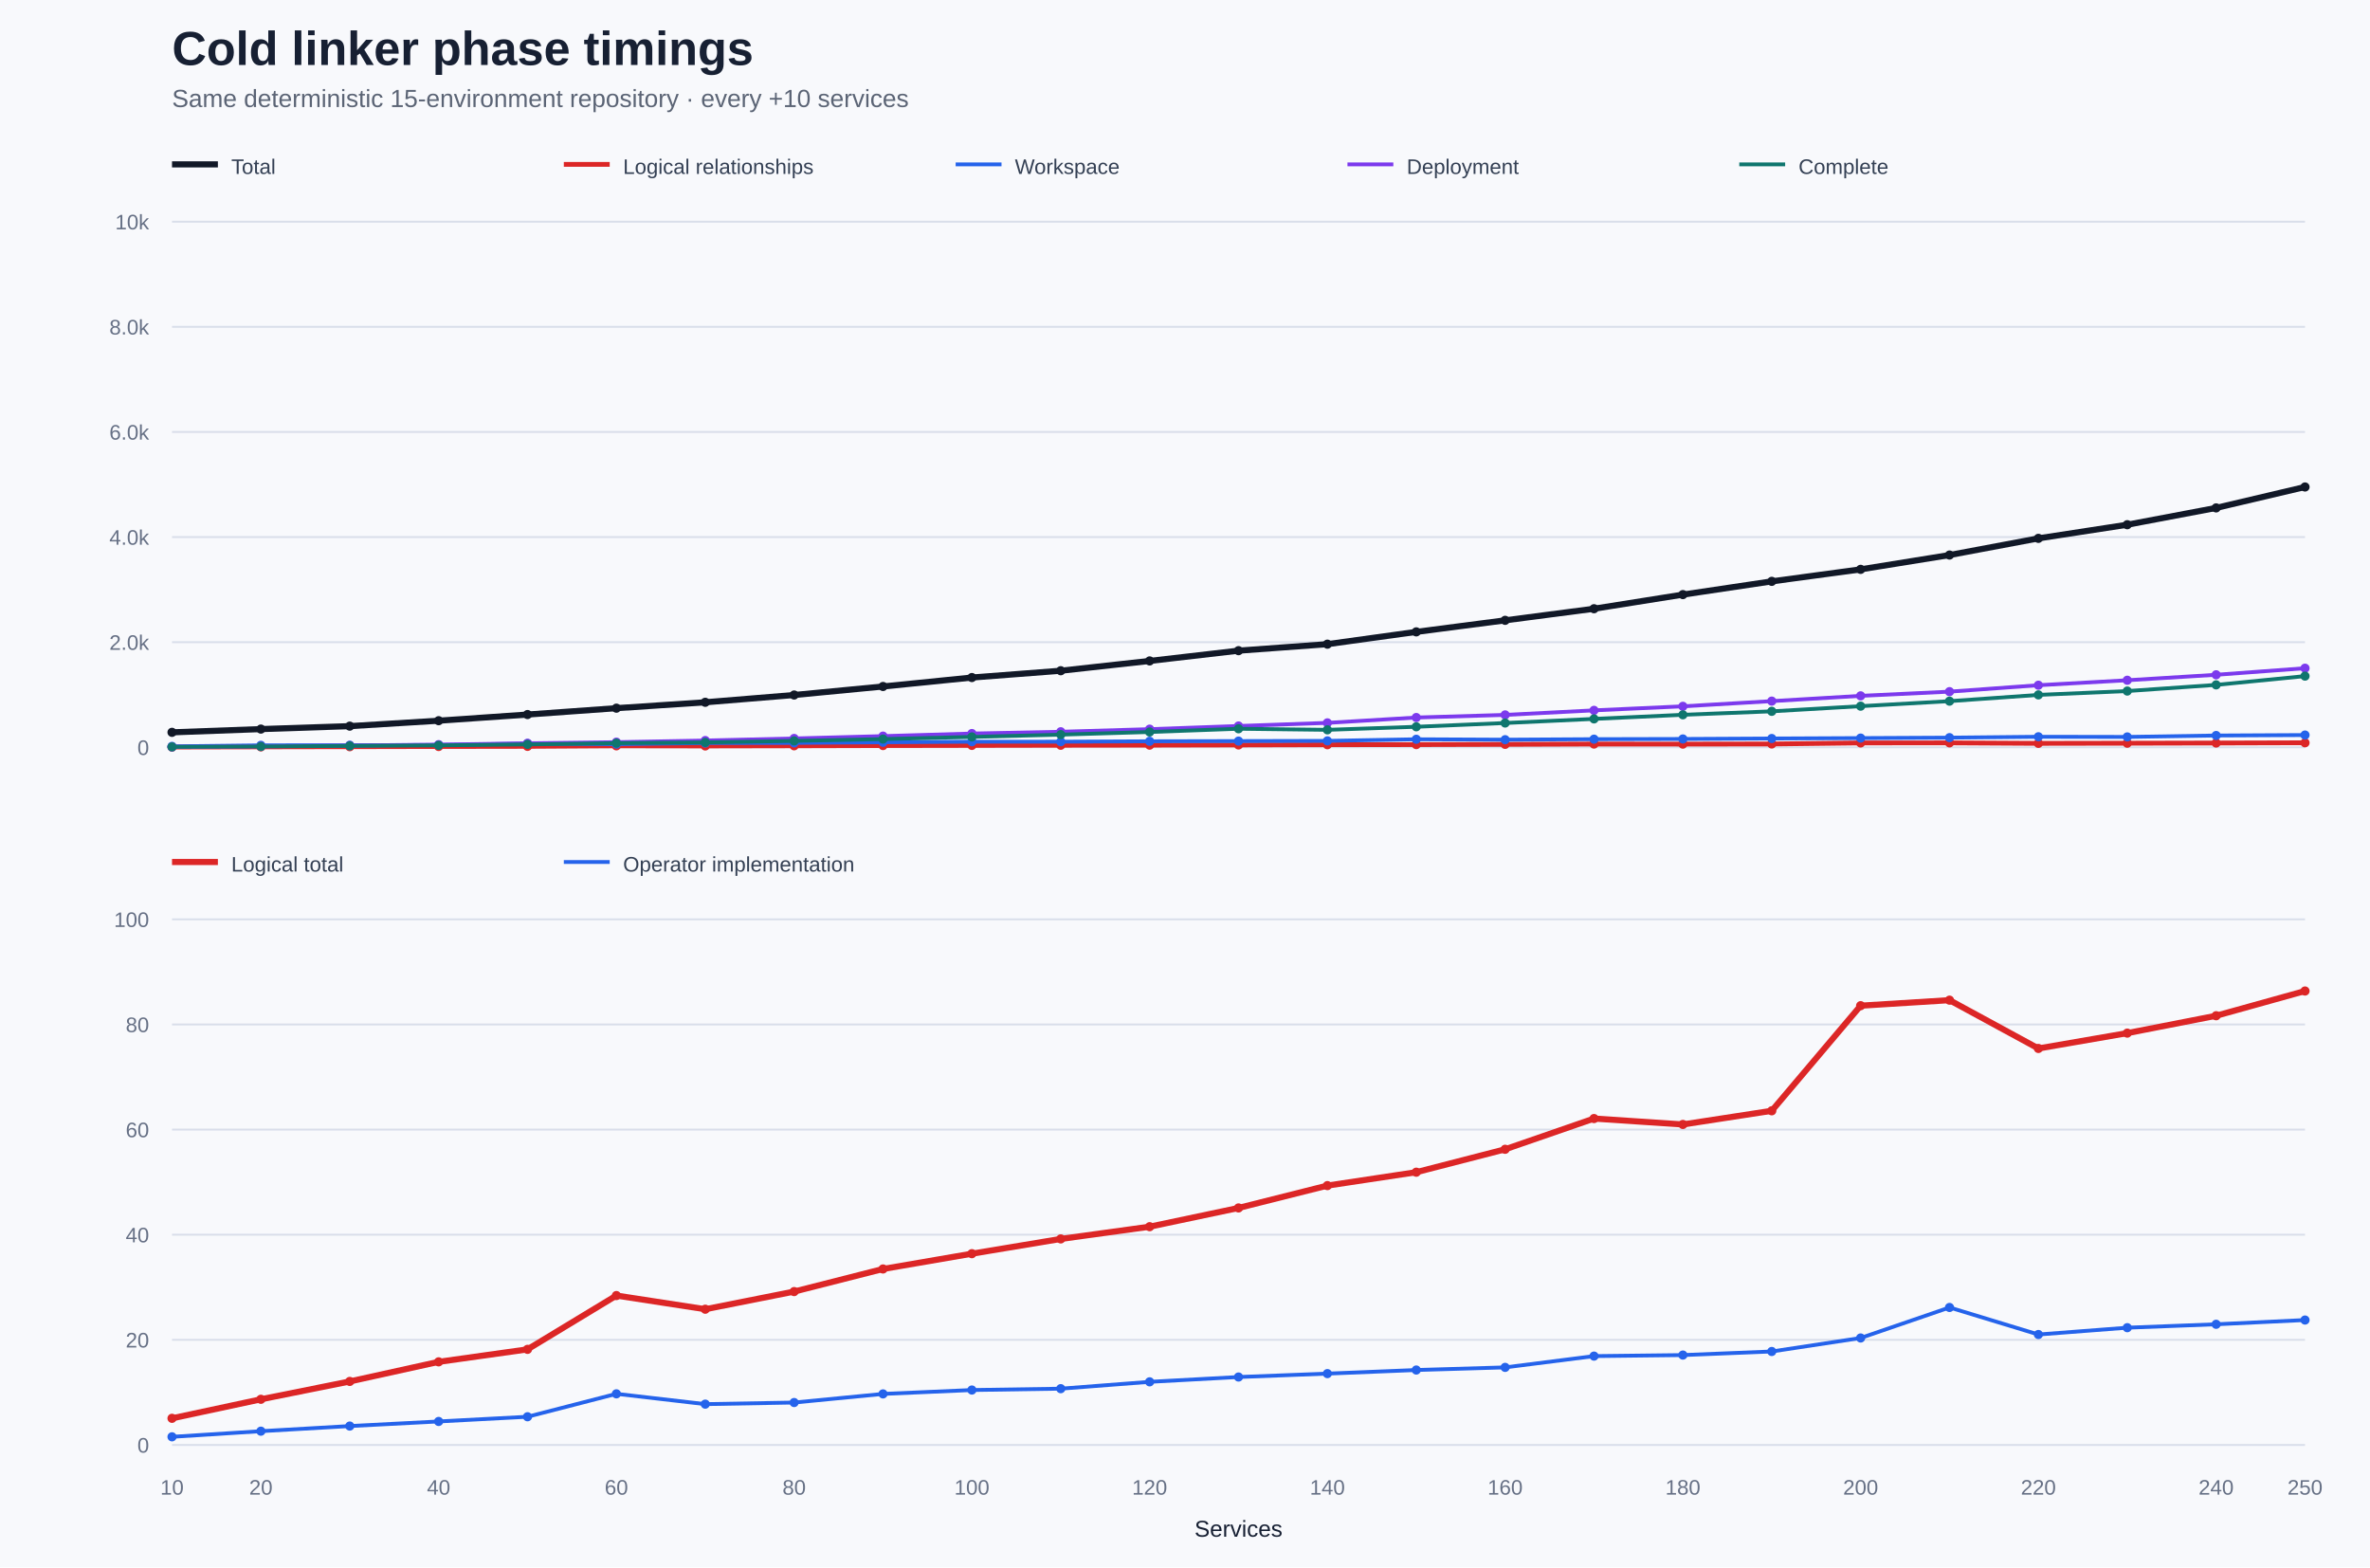
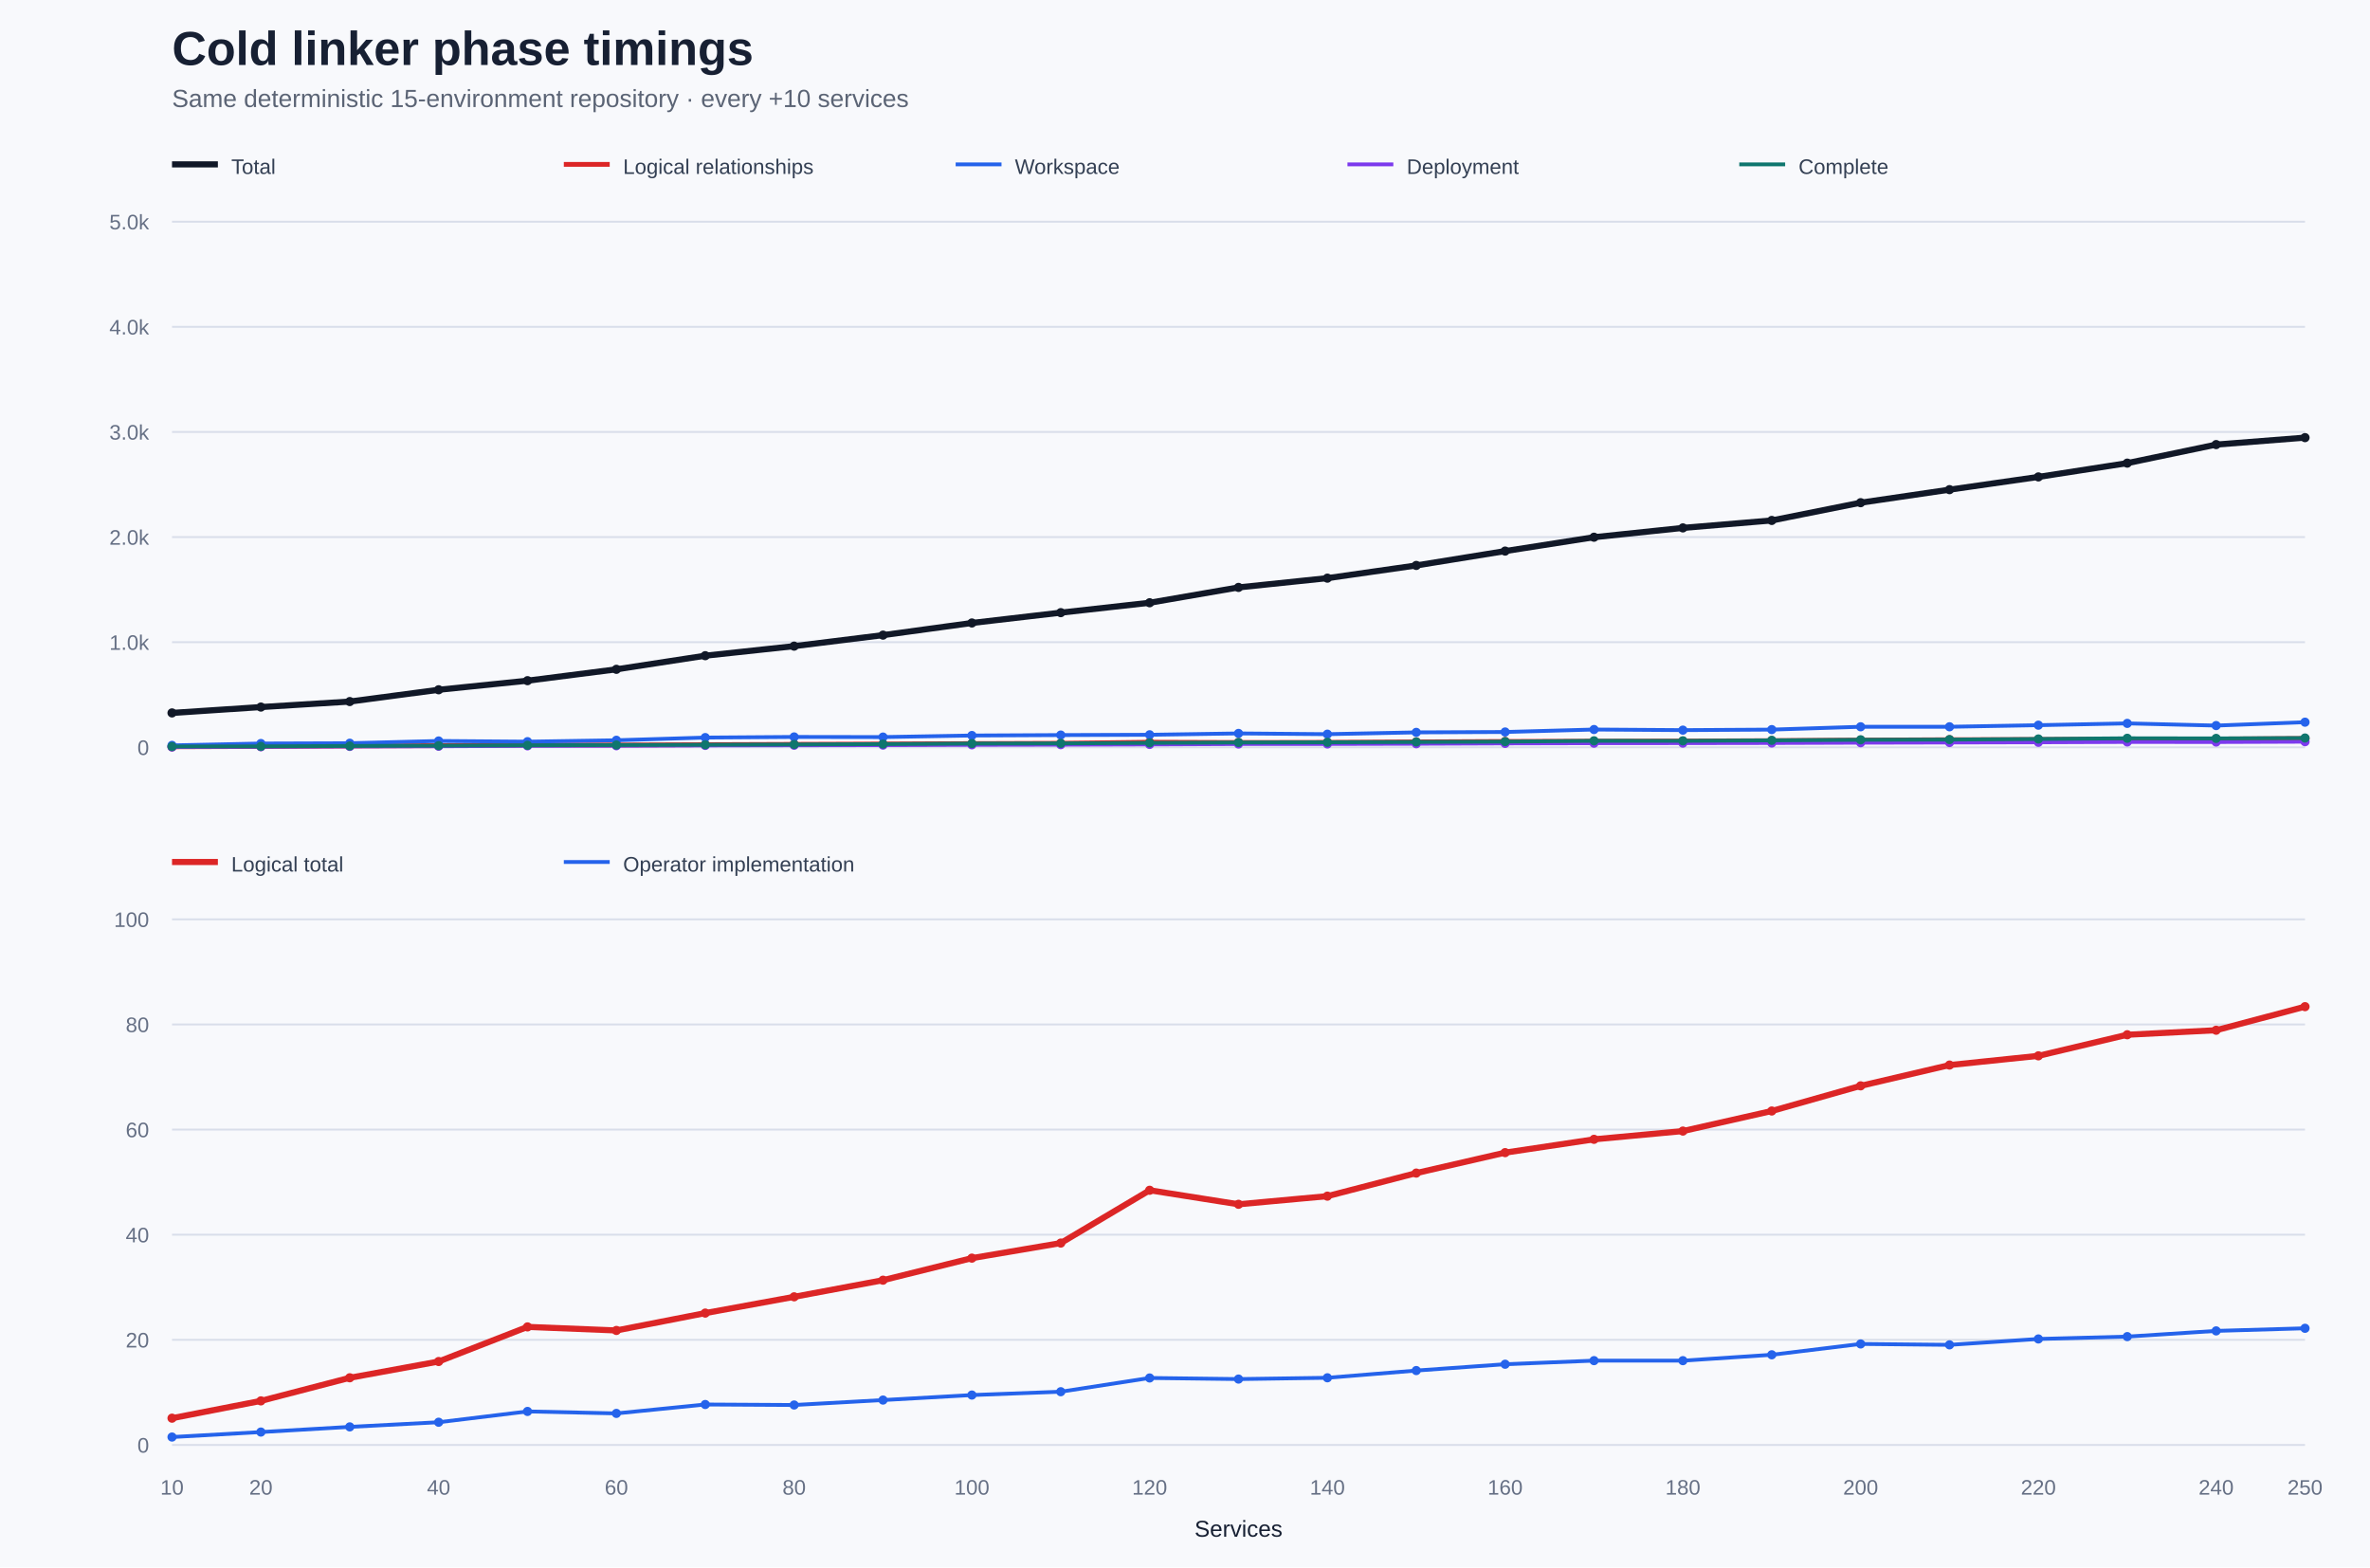
<svg xmlns="http://www.w3.org/2000/svg" width="1240" height="820" viewBox="0 0 1240 820" role="img" aria-labelledby="title description">
  <style>text{font-family:Arial,Helvetica,sans-serif;fill:#172033}.title{font-size:25px;font-weight:700}.subtitle{font-size:13px;fill:#5b6475}.legend{font-size:11px;fill:#344054}.tick{font-size:11px;fill:#667085}.grid{stroke:#d9deea;stroke-width:1}</style>
  <rect width="100%" height="100%" fill="#f8f9fc" />
  <text x="90" y="34" class="title">Cold linker phase timings</text>
  <text x="90" y="56" class="subtitle">Same deterministic 15-environment repository · every +10 services</text>
  <line x1="90" y1="391" x2="1206" y2="391" class="grid" />
  <text x="78" y="395" text-anchor="end" class="tick">0</text>
  <line x1="90" y1="336" x2="1206" y2="336" class="grid" />
-   <text x="78" y="340" text-anchor="end" class="tick">2.0k</text>
+   <text x="78" y="340" text-anchor="end" class="tick">1.0k</text>
  <line x1="90" y1="281" x2="1206" y2="281" class="grid" />
-   <text x="78" y="285" text-anchor="end" class="tick">4.0k</text>
+   <text x="78" y="285" text-anchor="end" class="tick">2.0k</text>
  <line x1="90" y1="226" x2="1206" y2="226" class="grid" />
-   <text x="78" y="230" text-anchor="end" class="tick">6.0k</text>
+   <text x="78" y="230" text-anchor="end" class="tick">3.0k</text>
  <line x1="90" y1="171" x2="1206" y2="171" class="grid" />
-   <text x="78" y="175" text-anchor="end" class="tick">8.0k</text>
+   <text x="78" y="175" text-anchor="end" class="tick">4.0k</text>
  <line x1="90" y1="116" x2="1206" y2="116" class="grid" />
-   <text x="78" y="120" text-anchor="end" class="tick">10k</text>
-   <path d="M90.00,383.16 L136.50,381.46 L183.00,379.92 L229.50,377.07 L276.00,373.85 L322.50,370.52 L369.00,367.44 L415.50,363.63 L462.00,359.17 L508.50,354.49 L555.00,350.93 L601.50,345.80 L648.00,340.43 L694.50,337.03 L741.00,330.60 L787.50,324.56 L834.00,318.49 L880.50,311.10 L927.00,304.17 L973.50,297.89 L1020.00,290.40 L1066.50,281.67 L1113.00,274.53 L1159.50,265.74 L1206.00,254.79" fill="none" stroke="#111827" stroke-width="3.2" />
-   <circle cx="90.00" cy="383.16" r="2.4" fill="#111827" />
-   <circle cx="136.50" cy="381.46" r="2.4" fill="#111827" />
-   <circle cx="183.00" cy="379.92" r="2.4" fill="#111827" />
-   <circle cx="229.50" cy="377.07" r="2.4" fill="#111827" />
-   <circle cx="276.00" cy="373.85" r="2.4" fill="#111827" />
-   <circle cx="322.50" cy="370.52" r="2.4" fill="#111827" />
-   <circle cx="369.00" cy="367.44" r="2.4" fill="#111827" />
-   <circle cx="415.50" cy="363.63" r="2.4" fill="#111827" />
-   <circle cx="462.00" cy="359.17" r="2.4" fill="#111827" />
-   <circle cx="508.50" cy="354.49" r="2.4" fill="#111827" />
-   <circle cx="555.00" cy="350.93" r="2.4" fill="#111827" />
-   <circle cx="601.50" cy="345.80" r="2.4" fill="#111827" />
-   <circle cx="648.00" cy="340.43" r="2.4" fill="#111827" />
-   <circle cx="694.50" cy="337.03" r="2.4" fill="#111827" />
-   <circle cx="741.00" cy="330.60" r="2.4" fill="#111827" />
-   <circle cx="787.50" cy="324.56" r="2.4" fill="#111827" />
-   <circle cx="834.00" cy="318.49" r="2.4" fill="#111827" />
-   <circle cx="880.50" cy="311.10" r="2.4" fill="#111827" />
-   <circle cx="927.00" cy="304.17" r="2.4" fill="#111827" />
-   <circle cx="973.50" cy="297.89" r="2.4" fill="#111827" />
-   <circle cx="1020.00" cy="290.40" r="2.4" fill="#111827" />
-   <circle cx="1066.50" cy="281.67" r="2.4" fill="#111827" />
-   <circle cx="1113.00" cy="274.53" r="2.4" fill="#111827" />
-   <circle cx="1159.50" cy="265.74" r="2.4" fill="#111827" />
-   <circle cx="1206.00" cy="254.79" r="2.4" fill="#111827" />
+   <text x="78" y="120" text-anchor="end" class="tick">5.0k</text>
+   <path d="M90.00,373.00 L136.50,369.94 L183.00,367.06 L229.50,360.89 L276.00,356.13 L322.50,350.19 L369.00,343.06 L415.50,338.06 L462.00,332.30 L508.50,325.94 L555.00,320.54 L601.50,315.36 L648.00,307.33 L694.50,302.49 L741.00,295.84 L787.50,288.33 L834.00,281.07 L880.50,276.20 L927.00,272.30 L973.50,263.01 L1020.00,256.19 L1066.50,249.52 L1113.00,242.31 L1159.50,232.61 L1206.00,228.97" fill="none" stroke="#111827" stroke-width="3.2" />
+   <circle cx="90.00" cy="373.00" r="2.4" fill="#111827" />
+   <circle cx="136.50" cy="369.94" r="2.4" fill="#111827" />
+   <circle cx="183.00" cy="367.06" r="2.4" fill="#111827" />
+   <circle cx="229.50" cy="360.89" r="2.4" fill="#111827" />
+   <circle cx="276.00" cy="356.13" r="2.4" fill="#111827" />
+   <circle cx="322.50" cy="350.19" r="2.4" fill="#111827" />
+   <circle cx="369.00" cy="343.06" r="2.4" fill="#111827" />
+   <circle cx="415.50" cy="338.06" r="2.4" fill="#111827" />
+   <circle cx="462.00" cy="332.30" r="2.4" fill="#111827" />
+   <circle cx="508.50" cy="325.94" r="2.4" fill="#111827" />
+   <circle cx="555.00" cy="320.54" r="2.4" fill="#111827" />
+   <circle cx="601.50" cy="315.36" r="2.4" fill="#111827" />
+   <circle cx="648.00" cy="307.33" r="2.4" fill="#111827" />
+   <circle cx="694.50" cy="302.49" r="2.4" fill="#111827" />
+   <circle cx="741.00" cy="295.84" r="2.4" fill="#111827" />
+   <circle cx="787.50" cy="288.33" r="2.4" fill="#111827" />
+   <circle cx="834.00" cy="281.07" r="2.4" fill="#111827" />
+   <circle cx="880.50" cy="276.20" r="2.4" fill="#111827" />
+   <circle cx="927.00" cy="272.30" r="2.4" fill="#111827" />
+   <circle cx="973.50" cy="263.01" r="2.4" fill="#111827" />
+   <circle cx="1020.00" cy="256.19" r="2.4" fill="#111827" />
+   <circle cx="1066.50" cy="249.52" r="2.4" fill="#111827" />
+   <circle cx="1113.00" cy="242.31" r="2.4" fill="#111827" />
+   <circle cx="1159.50" cy="232.61" r="2.4" fill="#111827" />
+   <circle cx="1206.00" cy="228.97" r="2.4" fill="#111827" />
  <line x1="90" y1="86" x2="114" y2="86" stroke="#111827" stroke-width="3.2" />
  <text x="121" y="91" class="legend">Total</text>
-   <path d="M90.00,390.86 L136.50,390.76 L183.00,390.67 L229.50,390.57 L276.00,390.50 L322.50,390.22 L369.00,390.29 L415.50,390.20 L462.00,390.08 L508.50,390.00 L555.00,389.92 L601.50,389.86 L648.00,389.76 L694.50,389.64 L741.00,389.57 L787.50,389.45 L834.00,389.29 L880.50,389.32 L927.00,389.25 L973.50,388.70 L1020.00,388.67 L1066.50,388.93 L1113.00,388.85 L1159.50,388.75 L1206.00,388.62" fill="none" stroke="#dc2626" stroke-width="2.5" />
-   <circle cx="90.00" cy="390.86" r="2.4" fill="#dc2626" />
-   <circle cx="136.50" cy="390.76" r="2.4" fill="#dc2626" />
-   <circle cx="183.00" cy="390.67" r="2.4" fill="#dc2626" />
-   <circle cx="229.50" cy="390.57" r="2.4" fill="#dc2626" />
-   <circle cx="276.00" cy="390.50" r="2.4" fill="#dc2626" />
-   <circle cx="322.50" cy="390.22" r="2.4" fill="#dc2626" />
-   <circle cx="369.00" cy="390.29" r="2.4" fill="#dc2626" />
-   <circle cx="415.50" cy="390.20" r="2.4" fill="#dc2626" />
-   <circle cx="462.00" cy="390.08" r="2.4" fill="#dc2626" />
-   <circle cx="508.50" cy="390.00" r="2.4" fill="#dc2626" />
-   <circle cx="555.00" cy="389.92" r="2.4" fill="#dc2626" />
-   <circle cx="601.50" cy="389.86" r="2.4" fill="#dc2626" />
-   <circle cx="648.00" cy="389.76" r="2.4" fill="#dc2626" />
-   <circle cx="694.50" cy="389.64" r="2.4" fill="#dc2626" />
-   <circle cx="741.00" cy="389.57" r="2.4" fill="#dc2626" />
-   <circle cx="787.50" cy="389.45" r="2.4" fill="#dc2626" />
-   <circle cx="834.00" cy="389.29" r="2.4" fill="#dc2626" />
-   <circle cx="880.50" cy="389.32" r="2.4" fill="#dc2626" />
-   <circle cx="927.00" cy="389.25" r="2.4" fill="#dc2626" />
-   <circle cx="973.50" cy="388.70" r="2.4" fill="#dc2626" />
-   <circle cx="1020.00" cy="388.67" r="2.4" fill="#dc2626" />
-   <circle cx="1066.50" cy="388.93" r="2.4" fill="#dc2626" />
-   <circle cx="1113.00" cy="388.85" r="2.4" fill="#dc2626" />
-   <circle cx="1159.50" cy="388.75" r="2.4" fill="#dc2626" />
-   <circle cx="1206.00" cy="388.62" r="2.4" fill="#dc2626" />
+   <path d="M90.00,390.72 L136.50,390.54 L183.00,390.30 L229.50,390.13 L276.00,389.76 L322.50,389.80 L369.00,389.62 L415.50,389.45 L462.00,389.28 L508.50,389.05 L555.00,388.89 L601.50,388.33 L648.00,388.48 L694.50,388.40 L741.00,388.16 L787.50,387.94 L834.00,387.80 L880.50,387.72 L927.00,387.51 L973.50,387.24 L1020.00,387.02 L1066.50,386.93 L1113.00,386.71 L1159.50,386.66 L1206.00,386.41" fill="none" stroke="#dc2626" stroke-width="2.5" />
+   <circle cx="90.00" cy="390.72" r="2.4" fill="#dc2626" />
+   <circle cx="136.50" cy="390.54" r="2.4" fill="#dc2626" />
+   <circle cx="183.00" cy="390.30" r="2.4" fill="#dc2626" />
+   <circle cx="229.50" cy="390.13" r="2.4" fill="#dc2626" />
+   <circle cx="276.00" cy="389.76" r="2.4" fill="#dc2626" />
+   <circle cx="322.50" cy="389.80" r="2.4" fill="#dc2626" />
+   <circle cx="369.00" cy="389.62" r="2.4" fill="#dc2626" />
+   <circle cx="415.50" cy="389.45" r="2.4" fill="#dc2626" />
+   <circle cx="462.00" cy="389.28" r="2.4" fill="#dc2626" />
+   <circle cx="508.50" cy="389.05" r="2.4" fill="#dc2626" />
+   <circle cx="555.00" cy="388.89" r="2.4" fill="#dc2626" />
+   <circle cx="601.50" cy="388.33" r="2.4" fill="#dc2626" />
+   <circle cx="648.00" cy="388.48" r="2.4" fill="#dc2626" />
+   <circle cx="694.50" cy="388.40" r="2.4" fill="#dc2626" />
+   <circle cx="741.00" cy="388.16" r="2.4" fill="#dc2626" />
+   <circle cx="787.50" cy="387.94" r="2.4" fill="#dc2626" />
+   <circle cx="834.00" cy="387.80" r="2.4" fill="#dc2626" />
+   <circle cx="880.50" cy="387.72" r="2.4" fill="#dc2626" />
+   <circle cx="927.00" cy="387.51" r="2.4" fill="#dc2626" />
+   <circle cx="973.50" cy="387.24" r="2.4" fill="#dc2626" />
+   <circle cx="1020.00" cy="387.02" r="2.4" fill="#dc2626" />
+   <circle cx="1066.50" cy="386.93" r="2.4" fill="#dc2626" />
+   <circle cx="1113.00" cy="386.71" r="2.4" fill="#dc2626" />
+   <circle cx="1159.50" cy="386.66" r="2.4" fill="#dc2626" />
+   <circle cx="1206.00" cy="386.41" r="2.4" fill="#dc2626" />
  <line x1="295" y1="86" x2="319" y2="86" stroke="#dc2626" stroke-width="2.5" />
  <text x="326" y="91" class="legend">Logical relationships</text>
-   <path d="M90.00,390.51 L136.50,389.96 L183.00,389.91 L229.50,389.77 L276.00,389.08 L322.50,389.33 L369.00,388.74 L415.50,388.67 L462.00,388.36 L508.50,388.07 L555.00,388.06 L601.50,387.84 L648.00,387.74 L694.50,387.63 L741.00,386.79 L787.50,387.01 L834.00,386.74 L880.50,386.63 L927.00,386.39 L973.50,386.17 L1020.00,385.94 L1066.50,385.48 L1113.00,385.56 L1159.50,384.82 L1206.00,384.58" fill="none" stroke="#2563eb" stroke-width="2" />
-   <circle cx="90.00" cy="390.51" r="2.4" fill="#2563eb" />
-   <circle cx="136.50" cy="389.96" r="2.4" fill="#2563eb" />
-   <circle cx="183.00" cy="389.91" r="2.4" fill="#2563eb" />
-   <circle cx="229.50" cy="389.77" r="2.4" fill="#2563eb" />
-   <circle cx="276.00" cy="389.08" r="2.4" fill="#2563eb" />
-   <circle cx="322.50" cy="389.33" r="2.4" fill="#2563eb" />
-   <circle cx="369.00" cy="388.74" r="2.4" fill="#2563eb" />
-   <circle cx="415.50" cy="388.67" r="2.4" fill="#2563eb" />
-   <circle cx="462.00" cy="388.36" r="2.4" fill="#2563eb" />
-   <circle cx="508.50" cy="388.07" r="2.4" fill="#2563eb" />
-   <circle cx="555.00" cy="388.06" r="2.4" fill="#2563eb" />
-   <circle cx="601.50" cy="387.84" r="2.4" fill="#2563eb" />
-   <circle cx="648.00" cy="387.74" r="2.4" fill="#2563eb" />
-   <circle cx="694.50" cy="387.63" r="2.4" fill="#2563eb" />
-   <circle cx="741.00" cy="386.79" r="2.4" fill="#2563eb" />
-   <circle cx="787.50" cy="387.01" r="2.4" fill="#2563eb" />
-   <circle cx="834.00" cy="386.74" r="2.4" fill="#2563eb" />
-   <circle cx="880.50" cy="386.63" r="2.4" fill="#2563eb" />
-   <circle cx="927.00" cy="386.39" r="2.4" fill="#2563eb" />
-   <circle cx="973.50" cy="386.17" r="2.4" fill="#2563eb" />
-   <circle cx="1020.00" cy="385.94" r="2.4" fill="#2563eb" />
-   <circle cx="1066.50" cy="385.48" r="2.4" fill="#2563eb" />
-   <circle cx="1113.00" cy="385.56" r="2.4" fill="#2563eb" />
-   <circle cx="1159.50" cy="384.82" r="2.4" fill="#2563eb" />
-   <circle cx="1206.00" cy="384.58" r="2.4" fill="#2563eb" />
+   <path d="M90.00,389.99 L136.50,389.01 L183.00,388.86 L229.50,387.68 L276.00,388.04 L322.50,387.31 L369.00,385.90 L415.50,385.57 L462.00,385.64 L508.50,384.82 L555.00,384.59 L601.50,384.44 L648.00,383.73 L694.50,384.12 L741.00,383.18 L787.50,382.98 L834.00,381.69 L880.50,382.01 L927.00,381.73 L973.50,380.25 L1020.00,380.25 L1066.50,379.42 L1113.00,378.48 L1159.50,379.62 L1206.00,377.85" fill="none" stroke="#2563eb" stroke-width="2" />
+   <circle cx="90.00" cy="389.99" r="2.4" fill="#2563eb" />
+   <circle cx="136.50" cy="389.01" r="2.4" fill="#2563eb" />
+   <circle cx="183.00" cy="388.86" r="2.4" fill="#2563eb" />
+   <circle cx="229.50" cy="387.68" r="2.4" fill="#2563eb" />
+   <circle cx="276.00" cy="388.04" r="2.4" fill="#2563eb" />
+   <circle cx="322.50" cy="387.31" r="2.4" fill="#2563eb" />
+   <circle cx="369.00" cy="385.90" r="2.4" fill="#2563eb" />
+   <circle cx="415.50" cy="385.57" r="2.4" fill="#2563eb" />
+   <circle cx="462.00" cy="385.64" r="2.4" fill="#2563eb" />
+   <circle cx="508.50" cy="384.82" r="2.4" fill="#2563eb" />
+   <circle cx="555.00" cy="384.59" r="2.4" fill="#2563eb" />
+   <circle cx="601.50" cy="384.44" r="2.4" fill="#2563eb" />
+   <circle cx="648.00" cy="383.73" r="2.4" fill="#2563eb" />
+   <circle cx="694.50" cy="384.12" r="2.4" fill="#2563eb" />
+   <circle cx="741.00" cy="383.18" r="2.4" fill="#2563eb" />
+   <circle cx="787.50" cy="382.98" r="2.4" fill="#2563eb" />
+   <circle cx="834.00" cy="381.69" r="2.4" fill="#2563eb" />
+   <circle cx="880.50" cy="382.01" r="2.4" fill="#2563eb" />
+   <circle cx="927.00" cy="381.73" r="2.4" fill="#2563eb" />
+   <circle cx="973.50" cy="380.25" r="2.4" fill="#2563eb" />
+   <circle cx="1020.00" cy="380.25" r="2.4" fill="#2563eb" />
+   <circle cx="1066.50" cy="379.42" r="2.4" fill="#2563eb" />
+   <circle cx="1113.00" cy="378.48" r="2.4" fill="#2563eb" />
+   <circle cx="1159.50" cy="379.62" r="2.4" fill="#2563eb" />
+   <circle cx="1206.00" cy="377.85" r="2.4" fill="#2563eb" />
  <line x1="500" y1="86" x2="524" y2="86" stroke="#2563eb" stroke-width="2" />
  <text x="531" y="91" class="legend">Workspace</text>
-   <path d="M90.00,390.80 L136.50,390.50 L183.00,390.10 L229.50,389.61 L276.00,388.89 L322.50,388.31 L369.00,387.45 L415.50,386.36 L462.00,385.14 L508.50,383.79 L555.00,382.86 L601.50,381.50 L648.00,379.84 L694.50,378.21 L741.00,375.41 L787.50,374.04 L834.00,371.66 L880.50,369.55 L927.00,366.83 L973.50,364.07 L1020.00,361.87 L1066.50,358.51 L1113.00,355.91 L1159.50,353.05 L1206.00,349.61" fill="none" stroke="#7c3aed" stroke-width="2" />
-   <circle cx="90.00" cy="390.80" r="2.4" fill="#7c3aed" />
-   <circle cx="136.50" cy="390.50" r="2.4" fill="#7c3aed" />
-   <circle cx="183.00" cy="390.10" r="2.4" fill="#7c3aed" />
-   <circle cx="229.50" cy="389.61" r="2.4" fill="#7c3aed" />
-   <circle cx="276.00" cy="388.89" r="2.4" fill="#7c3aed" />
-   <circle cx="322.50" cy="388.31" r="2.4" fill="#7c3aed" />
-   <circle cx="369.00" cy="387.45" r="2.4" fill="#7c3aed" />
-   <circle cx="415.50" cy="386.36" r="2.4" fill="#7c3aed" />
-   <circle cx="462.00" cy="385.14" r="2.4" fill="#7c3aed" />
-   <circle cx="508.50" cy="383.79" r="2.4" fill="#7c3aed" />
-   <circle cx="555.00" cy="382.86" r="2.4" fill="#7c3aed" />
-   <circle cx="601.50" cy="381.50" r="2.4" fill="#7c3aed" />
-   <circle cx="648.00" cy="379.84" r="2.4" fill="#7c3aed" />
-   <circle cx="694.50" cy="378.21" r="2.4" fill="#7c3aed" />
-   <circle cx="741.00" cy="375.41" r="2.4" fill="#7c3aed" />
-   <circle cx="787.50" cy="374.04" r="2.4" fill="#7c3aed" />
-   <circle cx="834.00" cy="371.66" r="2.4" fill="#7c3aed" />
-   <circle cx="880.50" cy="369.55" r="2.4" fill="#7c3aed" />
-   <circle cx="927.00" cy="366.83" r="2.4" fill="#7c3aed" />
-   <circle cx="973.50" cy="364.07" r="2.4" fill="#7c3aed" />
-   <circle cx="1020.00" cy="361.87" r="2.4" fill="#7c3aed" />
-   <circle cx="1066.50" cy="358.51" r="2.4" fill="#7c3aed" />
-   <circle cx="1113.00" cy="355.91" r="2.4" fill="#7c3aed" />
-   <circle cx="1159.50" cy="353.05" r="2.4" fill="#7c3aed" />
-   <circle cx="1206.00" cy="349.61" r="2.4" fill="#7c3aed" />
+   <path d="M90.00,390.82 L136.50,390.69 L183.00,390.53 L229.50,390.43 L276.00,390.22 L322.50,390.17 L369.00,390.01 L415.50,389.92 L462.00,389.84 L508.50,389.69 L555.00,389.61 L601.50,389.48 L648.00,389.27 L694.50,389.24 L741.00,389.13 L787.50,388.95 L834.00,388.84 L880.50,388.80 L927.00,388.73 L973.50,388.58 L1020.00,388.48 L1066.50,388.37 L1113.00,388.19 L1159.50,388.23 L1206.00,388.06" fill="none" stroke="#7c3aed" stroke-width="2" />
+   <circle cx="90.00" cy="390.82" r="2.4" fill="#7c3aed" />
+   <circle cx="136.50" cy="390.69" r="2.4" fill="#7c3aed" />
+   <circle cx="183.00" cy="390.53" r="2.4" fill="#7c3aed" />
+   <circle cx="229.50" cy="390.43" r="2.4" fill="#7c3aed" />
+   <circle cx="276.00" cy="390.22" r="2.4" fill="#7c3aed" />
+   <circle cx="322.50" cy="390.17" r="2.4" fill="#7c3aed" />
+   <circle cx="369.00" cy="390.01" r="2.4" fill="#7c3aed" />
+   <circle cx="415.50" cy="389.92" r="2.4" fill="#7c3aed" />
+   <circle cx="462.00" cy="389.84" r="2.4" fill="#7c3aed" />
+   <circle cx="508.50" cy="389.69" r="2.4" fill="#7c3aed" />
+   <circle cx="555.00" cy="389.61" r="2.4" fill="#7c3aed" />
+   <circle cx="601.50" cy="389.48" r="2.4" fill="#7c3aed" />
+   <circle cx="648.00" cy="389.27" r="2.4" fill="#7c3aed" />
+   <circle cx="694.50" cy="389.24" r="2.4" fill="#7c3aed" />
+   <circle cx="741.00" cy="389.13" r="2.4" fill="#7c3aed" />
+   <circle cx="787.50" cy="388.95" r="2.4" fill="#7c3aed" />
+   <circle cx="834.00" cy="388.84" r="2.4" fill="#7c3aed" />
+   <circle cx="880.50" cy="388.80" r="2.4" fill="#7c3aed" />
+   <circle cx="927.00" cy="388.73" r="2.4" fill="#7c3aed" />
+   <circle cx="973.50" cy="388.58" r="2.4" fill="#7c3aed" />
+   <circle cx="1020.00" cy="388.48" r="2.4" fill="#7c3aed" />
+   <circle cx="1066.50" cy="388.37" r="2.4" fill="#7c3aed" />
+   <circle cx="1113.00" cy="388.19" r="2.4" fill="#7c3aed" />
+   <circle cx="1159.50" cy="388.23" r="2.4" fill="#7c3aed" />
+   <circle cx="1206.00" cy="388.06" r="2.4" fill="#7c3aed" />
  <line x1="705" y1="86" x2="729" y2="86" stroke="#7c3aed" stroke-width="2" />
  <text x="736" y="91" class="legend">Deployment</text>
-   <path d="M90.00,390.77 L136.50,390.56 L183.00,390.24 L229.50,389.97 L276.00,389.47 L322.50,388.82 L369.00,388.44 L415.50,387.64 L462.00,386.69 L508.50,385.55 L555.00,384.36 L601.50,382.98 L648.00,381.29 L694.50,381.85 L741.00,380.25 L787.50,378.28 L834.00,376.13 L880.50,373.98 L927.00,372.17 L973.50,369.47 L1020.00,366.85 L1066.50,363.57 L1113.00,361.56 L1159.50,358.33 L1206.00,353.74" fill="none" stroke="#0f766e" stroke-width="2" />
-   <circle cx="90.00" cy="390.77" r="2.4" fill="#0f766e" />
-   <circle cx="136.50" cy="390.56" r="2.4" fill="#0f766e" />
-   <circle cx="183.00" cy="390.24" r="2.4" fill="#0f766e" />
-   <circle cx="229.50" cy="389.97" r="2.4" fill="#0f766e" />
-   <circle cx="276.00" cy="389.47" r="2.4" fill="#0f766e" />
-   <circle cx="322.50" cy="388.82" r="2.4" fill="#0f766e" />
-   <circle cx="369.00" cy="388.44" r="2.4" fill="#0f766e" />
-   <circle cx="415.50" cy="387.64" r="2.4" fill="#0f766e" />
-   <circle cx="462.00" cy="386.69" r="2.4" fill="#0f766e" />
-   <circle cx="508.50" cy="385.55" r="2.4" fill="#0f766e" />
-   <circle cx="555.00" cy="384.36" r="2.4" fill="#0f766e" />
-   <circle cx="601.50" cy="382.98" r="2.4" fill="#0f766e" />
-   <circle cx="648.00" cy="381.29" r="2.4" fill="#0f766e" />
-   <circle cx="694.50" cy="381.85" r="2.4" fill="#0f766e" />
-   <circle cx="741.00" cy="380.25" r="2.4" fill="#0f766e" />
-   <circle cx="787.50" cy="378.28" r="2.4" fill="#0f766e" />
-   <circle cx="834.00" cy="376.13" r="2.4" fill="#0f766e" />
-   <circle cx="880.50" cy="373.98" r="2.4" fill="#0f766e" />
-   <circle cx="927.00" cy="372.17" r="2.4" fill="#0f766e" />
-   <circle cx="973.50" cy="369.47" r="2.4" fill="#0f766e" />
-   <circle cx="1020.00" cy="366.85" r="2.4" fill="#0f766e" />
-   <circle cx="1066.50" cy="363.57" r="2.4" fill="#0f766e" />
-   <circle cx="1113.00" cy="361.56" r="2.4" fill="#0f766e" />
-   <circle cx="1159.50" cy="358.33" r="2.4" fill="#0f766e" />
-   <circle cx="1206.00" cy="353.74" r="2.4" fill="#0f766e" />
+   <path d="M90.00,390.58 L136.50,390.49 L183.00,390.29 L229.50,390.13 L276.00,389.94 L322.50,389.80 L369.00,389.66 L415.50,389.51 L462.00,389.31 L508.50,389.03 L555.00,388.94 L601.50,388.68 L648.00,388.47 L694.50,388.37 L741.00,388.20 L787.50,388.01 L834.00,387.59 L880.50,387.61 L927.00,387.35 L973.50,387.06 L1020.00,386.95 L1066.50,386.64 L1113.00,386.27 L1159.50,386.34 L1206.00,386.13" fill="none" stroke="#0f766e" stroke-width="2" />
+   <circle cx="90.00" cy="390.58" r="2.4" fill="#0f766e" />
+   <circle cx="136.50" cy="390.49" r="2.4" fill="#0f766e" />
+   <circle cx="183.00" cy="390.29" r="2.4" fill="#0f766e" />
+   <circle cx="229.50" cy="390.13" r="2.4" fill="#0f766e" />
+   <circle cx="276.00" cy="389.94" r="2.4" fill="#0f766e" />
+   <circle cx="322.50" cy="389.80" r="2.4" fill="#0f766e" />
+   <circle cx="369.00" cy="389.66" r="2.4" fill="#0f766e" />
+   <circle cx="415.50" cy="389.51" r="2.4" fill="#0f766e" />
+   <circle cx="462.00" cy="389.31" r="2.4" fill="#0f766e" />
+   <circle cx="508.50" cy="389.03" r="2.4" fill="#0f766e" />
+   <circle cx="555.00" cy="388.94" r="2.4" fill="#0f766e" />
+   <circle cx="601.50" cy="388.68" r="2.4" fill="#0f766e" />
+   <circle cx="648.00" cy="388.47" r="2.4" fill="#0f766e" />
+   <circle cx="694.50" cy="388.37" r="2.4" fill="#0f766e" />
+   <circle cx="741.00" cy="388.20" r="2.4" fill="#0f766e" />
+   <circle cx="787.50" cy="388.01" r="2.4" fill="#0f766e" />
+   <circle cx="834.00" cy="387.59" r="2.4" fill="#0f766e" />
+   <circle cx="880.50" cy="387.61" r="2.4" fill="#0f766e" />
+   <circle cx="927.00" cy="387.35" r="2.4" fill="#0f766e" />
+   <circle cx="973.50" cy="387.06" r="2.4" fill="#0f766e" />
+   <circle cx="1020.00" cy="386.95" r="2.4" fill="#0f766e" />
+   <circle cx="1066.50" cy="386.64" r="2.4" fill="#0f766e" />
+   <circle cx="1113.00" cy="386.27" r="2.4" fill="#0f766e" />
+   <circle cx="1159.50" cy="386.34" r="2.4" fill="#0f766e" />
+   <circle cx="1206.00" cy="386.13" r="2.4" fill="#0f766e" />
  <line x1="910" y1="86" x2="934" y2="86" stroke="#0f766e" stroke-width="2" />
  <text x="941" y="91" class="legend">Complete</text>
  <line x1="90" y1="756" x2="1206" y2="756" class="grid" />
  <text x="78" y="760" text-anchor="end" class="tick">0</text>
  <line x1="90" y1="701" x2="1206" y2="701" class="grid" />
  <text x="78" y="705" text-anchor="end" class="tick">20</text>
  <line x1="90" y1="646" x2="1206" y2="646" class="grid" />
  <text x="78" y="650" text-anchor="end" class="tick">40</text>
  <line x1="90" y1="591" x2="1206" y2="591" class="grid" />
  <text x="78" y="595" text-anchor="end" class="tick">60</text>
  <line x1="90" y1="536" x2="1206" y2="536" class="grid" />
  <text x="78" y="540" text-anchor="end" class="tick">80</text>
  <line x1="90" y1="481" x2="1206" y2="481" class="grid" />
  <text x="78" y="485" text-anchor="end" class="tick">100</text>
-   <path d="M90.00,742.07 L136.50,732.12 L183.00,722.77 L229.50,712.52 L276.00,705.99 L322.50,677.84 L369.00,684.99 L415.50,675.76 L462.00,663.93 L508.50,655.93 L555.00,648.21 L601.50,641.81 L648.00,632.00 L694.50,620.31 L741.00,613.30 L787.50,601.31 L834.00,585.23 L880.50,588.32 L927.00,581.17 L973.50,526.18 L1020.00,523.29 L1066.50,548.56 L1113.00,540.53 L1159.50,531.44 L1206.00,518.50" fill="none" stroke="#dc2626" stroke-width="3.2" />
-   <circle cx="90.00" cy="742.07" r="2.4" fill="#dc2626" />
-   <circle cx="136.50" cy="732.12" r="2.4" fill="#dc2626" />
-   <circle cx="183.00" cy="722.77" r="2.4" fill="#dc2626" />
-   <circle cx="229.50" cy="712.52" r="2.4" fill="#dc2626" />
-   <circle cx="276.00" cy="705.99" r="2.4" fill="#dc2626" />
-   <circle cx="322.50" cy="677.84" r="2.4" fill="#dc2626" />
-   <circle cx="369.00" cy="684.99" r="2.4" fill="#dc2626" />
-   <circle cx="415.50" cy="675.76" r="2.4" fill="#dc2626" />
-   <circle cx="462.00" cy="663.93" r="2.4" fill="#dc2626" />
-   <circle cx="508.50" cy="655.93" r="2.4" fill="#dc2626" />
-   <circle cx="555.00" cy="648.21" r="2.4" fill="#dc2626" />
-   <circle cx="601.50" cy="641.81" r="2.4" fill="#dc2626" />
-   <circle cx="648.00" cy="632.00" r="2.4" fill="#dc2626" />
-   <circle cx="694.50" cy="620.31" r="2.4" fill="#dc2626" />
-   <circle cx="741.00" cy="613.30" r="2.4" fill="#dc2626" />
-   <circle cx="787.50" cy="601.31" r="2.4" fill="#dc2626" />
-   <circle cx="834.00" cy="585.23" r="2.4" fill="#dc2626" />
-   <circle cx="880.50" cy="588.32" r="2.4" fill="#dc2626" />
-   <circle cx="927.00" cy="581.17" r="2.4" fill="#dc2626" />
-   <circle cx="973.50" cy="526.18" r="2.4" fill="#dc2626" />
-   <circle cx="1020.00" cy="523.29" r="2.4" fill="#dc2626" />
-   <circle cx="1066.50" cy="548.56" r="2.4" fill="#dc2626" />
-   <circle cx="1113.00" cy="540.53" r="2.4" fill="#dc2626" />
-   <circle cx="1159.50" cy="531.44" r="2.4" fill="#dc2626" />
-   <circle cx="1206.00" cy="518.50" r="2.4" fill="#dc2626" />
+   <path d="M90.00,742.00 L136.50,732.95 L183.00,720.86 L229.50,712.35 L276.00,694.24 L322.50,696.10 L369.00,687.01 L415.50,678.50 L462.00,669.80 L508.50,658.26 L555.00,650.38 L601.50,622.75 L648.00,630.09 L694.50,625.83 L741.00,613.76 L787.50,603.06 L834.00,596.10 L880.50,591.78 L927.00,581.28 L973.50,568.12 L1020.00,557.24 L1066.50,552.42 L1113.00,541.38 L1159.50,539.02 L1206.00,526.69" fill="none" stroke="#dc2626" stroke-width="3.2" />
+   <circle cx="90.00" cy="742.00" r="2.4" fill="#dc2626" />
+   <circle cx="136.50" cy="732.95" r="2.4" fill="#dc2626" />
+   <circle cx="183.00" cy="720.86" r="2.4" fill="#dc2626" />
+   <circle cx="229.50" cy="712.35" r="2.4" fill="#dc2626" />
+   <circle cx="276.00" cy="694.24" r="2.4" fill="#dc2626" />
+   <circle cx="322.50" cy="696.10" r="2.4" fill="#dc2626" />
+   <circle cx="369.00" cy="687.01" r="2.4" fill="#dc2626" />
+   <circle cx="415.50" cy="678.50" r="2.4" fill="#dc2626" />
+   <circle cx="462.00" cy="669.80" r="2.4" fill="#dc2626" />
+   <circle cx="508.50" cy="658.26" r="2.4" fill="#dc2626" />
+   <circle cx="555.00" cy="650.38" r="2.4" fill="#dc2626" />
+   <circle cx="601.50" cy="622.75" r="2.4" fill="#dc2626" />
+   <circle cx="648.00" cy="630.09" r="2.4" fill="#dc2626" />
+   <circle cx="694.50" cy="625.83" r="2.4" fill="#dc2626" />
+   <circle cx="741.00" cy="613.76" r="2.4" fill="#dc2626" />
+   <circle cx="787.50" cy="603.06" r="2.4" fill="#dc2626" />
+   <circle cx="834.00" cy="596.10" r="2.4" fill="#dc2626" />
+   <circle cx="880.50" cy="591.78" r="2.4" fill="#dc2626" />
+   <circle cx="927.00" cy="581.28" r="2.4" fill="#dc2626" />
+   <circle cx="973.50" cy="568.12" r="2.4" fill="#dc2626" />
+   <circle cx="1020.00" cy="557.24" r="2.4" fill="#dc2626" />
+   <circle cx="1066.50" cy="552.42" r="2.4" fill="#dc2626" />
+   <circle cx="1113.00" cy="541.38" r="2.4" fill="#dc2626" />
+   <circle cx="1159.50" cy="539.02" r="2.4" fill="#dc2626" />
+   <circle cx="1206.00" cy="526.69" r="2.4" fill="#dc2626" />
  <line x1="90" y1="451" x2="114" y2="451" stroke="#dc2626" stroke-width="3.2" />
  <text x="121" y="456" class="legend">Logical total</text>
-   <path d="M90.00,751.75 L136.50,748.80 L183.00,746.12 L229.50,743.71 L276.00,741.25 L322.50,729.26 L369.00,734.65 L415.50,733.81 L462.00,729.30 L508.50,727.27 L555.00,726.56 L601.50,722.98 L648.00,720.46 L694.50,718.68 L741.00,716.80 L787.50,715.42 L834.00,709.52 L880.50,708.98 L927.00,707.10 L973.50,700.04 L1020.00,684.07 L1066.50,698.22 L1113.00,694.65 L1159.50,692.87 L1206.00,690.65" fill="none" stroke="#2563eb" stroke-width="2" />
-   <circle cx="90.00" cy="751.75" r="2.4" fill="#2563eb" />
-   <circle cx="136.50" cy="748.80" r="2.4" fill="#2563eb" />
-   <circle cx="183.00" cy="746.12" r="2.4" fill="#2563eb" />
-   <circle cx="229.50" cy="743.71" r="2.4" fill="#2563eb" />
-   <circle cx="276.00" cy="741.25" r="2.4" fill="#2563eb" />
-   <circle cx="322.50" cy="729.26" r="2.4" fill="#2563eb" />
-   <circle cx="369.00" cy="734.65" r="2.4" fill="#2563eb" />
-   <circle cx="415.50" cy="733.81" r="2.4" fill="#2563eb" />
-   <circle cx="462.00" cy="729.30" r="2.4" fill="#2563eb" />
-   <circle cx="508.50" cy="727.27" r="2.4" fill="#2563eb" />
-   <circle cx="555.00" cy="726.56" r="2.4" fill="#2563eb" />
-   <circle cx="601.50" cy="722.98" r="2.4" fill="#2563eb" />
-   <circle cx="648.00" cy="720.46" r="2.4" fill="#2563eb" />
-   <circle cx="694.50" cy="718.68" r="2.4" fill="#2563eb" />
-   <circle cx="741.00" cy="716.80" r="2.4" fill="#2563eb" />
-   <circle cx="787.50" cy="715.42" r="2.4" fill="#2563eb" />
-   <circle cx="834.00" cy="709.52" r="2.4" fill="#2563eb" />
-   <circle cx="880.50" cy="708.98" r="2.4" fill="#2563eb" />
-   <circle cx="927.00" cy="707.10" r="2.4" fill="#2563eb" />
-   <circle cx="973.50" cy="700.04" r="2.4" fill="#2563eb" />
-   <circle cx="1020.00" cy="684.07" r="2.4" fill="#2563eb" />
-   <circle cx="1066.50" cy="698.22" r="2.4" fill="#2563eb" />
-   <circle cx="1113.00" cy="694.65" r="2.4" fill="#2563eb" />
-   <circle cx="1159.50" cy="692.87" r="2.4" fill="#2563eb" />
-   <circle cx="1206.00" cy="690.65" r="2.4" fill="#2563eb" />
+   <path d="M90.00,751.87 L136.50,749.26 L183.00,746.55 L229.50,744.12 L276.00,738.47 L322.50,739.50 L369.00,734.84 L415.50,735.10 L462.00,732.52 L508.50,729.90 L555.00,728.15 L601.50,720.96 L648.00,721.54 L694.50,720.86 L741.00,717.08 L787.50,713.77 L834.00,711.89 L880.50,711.90 L927.00,708.83 L973.50,703.16 L1020.00,703.63 L1066.50,700.55 L1113.00,699.32 L1159.50,696.33 L1206.00,694.97" fill="none" stroke="#2563eb" stroke-width="2" />
+   <circle cx="90.00" cy="751.87" r="2.4" fill="#2563eb" />
+   <circle cx="136.50" cy="749.26" r="2.4" fill="#2563eb" />
+   <circle cx="183.00" cy="746.55" r="2.4" fill="#2563eb" />
+   <circle cx="229.50" cy="744.12" r="2.4" fill="#2563eb" />
+   <circle cx="276.00" cy="738.47" r="2.4" fill="#2563eb" />
+   <circle cx="322.50" cy="739.50" r="2.4" fill="#2563eb" />
+   <circle cx="369.00" cy="734.84" r="2.4" fill="#2563eb" />
+   <circle cx="415.50" cy="735.10" r="2.4" fill="#2563eb" />
+   <circle cx="462.00" cy="732.52" r="2.4" fill="#2563eb" />
+   <circle cx="508.50" cy="729.90" r="2.4" fill="#2563eb" />
+   <circle cx="555.00" cy="728.15" r="2.4" fill="#2563eb" />
+   <circle cx="601.50" cy="720.96" r="2.4" fill="#2563eb" />
+   <circle cx="648.00" cy="721.54" r="2.4" fill="#2563eb" />
+   <circle cx="694.50" cy="720.86" r="2.4" fill="#2563eb" />
+   <circle cx="741.00" cy="717.08" r="2.4" fill="#2563eb" />
+   <circle cx="787.50" cy="713.77" r="2.4" fill="#2563eb" />
+   <circle cx="834.00" cy="711.89" r="2.4" fill="#2563eb" />
+   <circle cx="880.50" cy="711.90" r="2.4" fill="#2563eb" />
+   <circle cx="927.00" cy="708.83" r="2.4" fill="#2563eb" />
+   <circle cx="973.50" cy="703.16" r="2.4" fill="#2563eb" />
+   <circle cx="1020.00" cy="703.63" r="2.4" fill="#2563eb" />
+   <circle cx="1066.50" cy="700.55" r="2.4" fill="#2563eb" />
+   <circle cx="1113.00" cy="699.32" r="2.4" fill="#2563eb" />
+   <circle cx="1159.50" cy="696.33" r="2.4" fill="#2563eb" />
+   <circle cx="1206.00" cy="694.97" r="2.4" fill="#2563eb" />
  <line x1="295" y1="451" x2="319" y2="451" stroke="#2563eb" stroke-width="2" />
  <text x="326" y="456" class="legend">Operator implementation</text>
  <text x="90" y="782" text-anchor="middle" class="tick">10</text>
  <text x="136.5" y="782" text-anchor="middle" class="tick">20</text>
  <text x="229.5" y="782" text-anchor="middle" class="tick">40</text>
  <text x="322.5" y="782" text-anchor="middle" class="tick">60</text>
  <text x="415.5" y="782" text-anchor="middle" class="tick">80</text>
  <text x="508.5" y="782" text-anchor="middle" class="tick">100</text>
  <text x="601.5" y="782" text-anchor="middle" class="tick">120</text>
  <text x="694.5" y="782" text-anchor="middle" class="tick">140</text>
  <text x="787.5" y="782" text-anchor="middle" class="tick">160</text>
  <text x="880.5" y="782" text-anchor="middle" class="tick">180</text>
  <text x="973.5" y="782" text-anchor="middle" class="tick">200</text>
  <text x="1066.5" y="782" text-anchor="middle" class="tick">220</text>
  <text x="1159.5" y="782" text-anchor="middle" class="tick">240</text>
  <text x="1206" y="782" text-anchor="middle" class="tick">250</text>
  <text x="648" y="804" text-anchor="middle">Services</text>
</svg>
